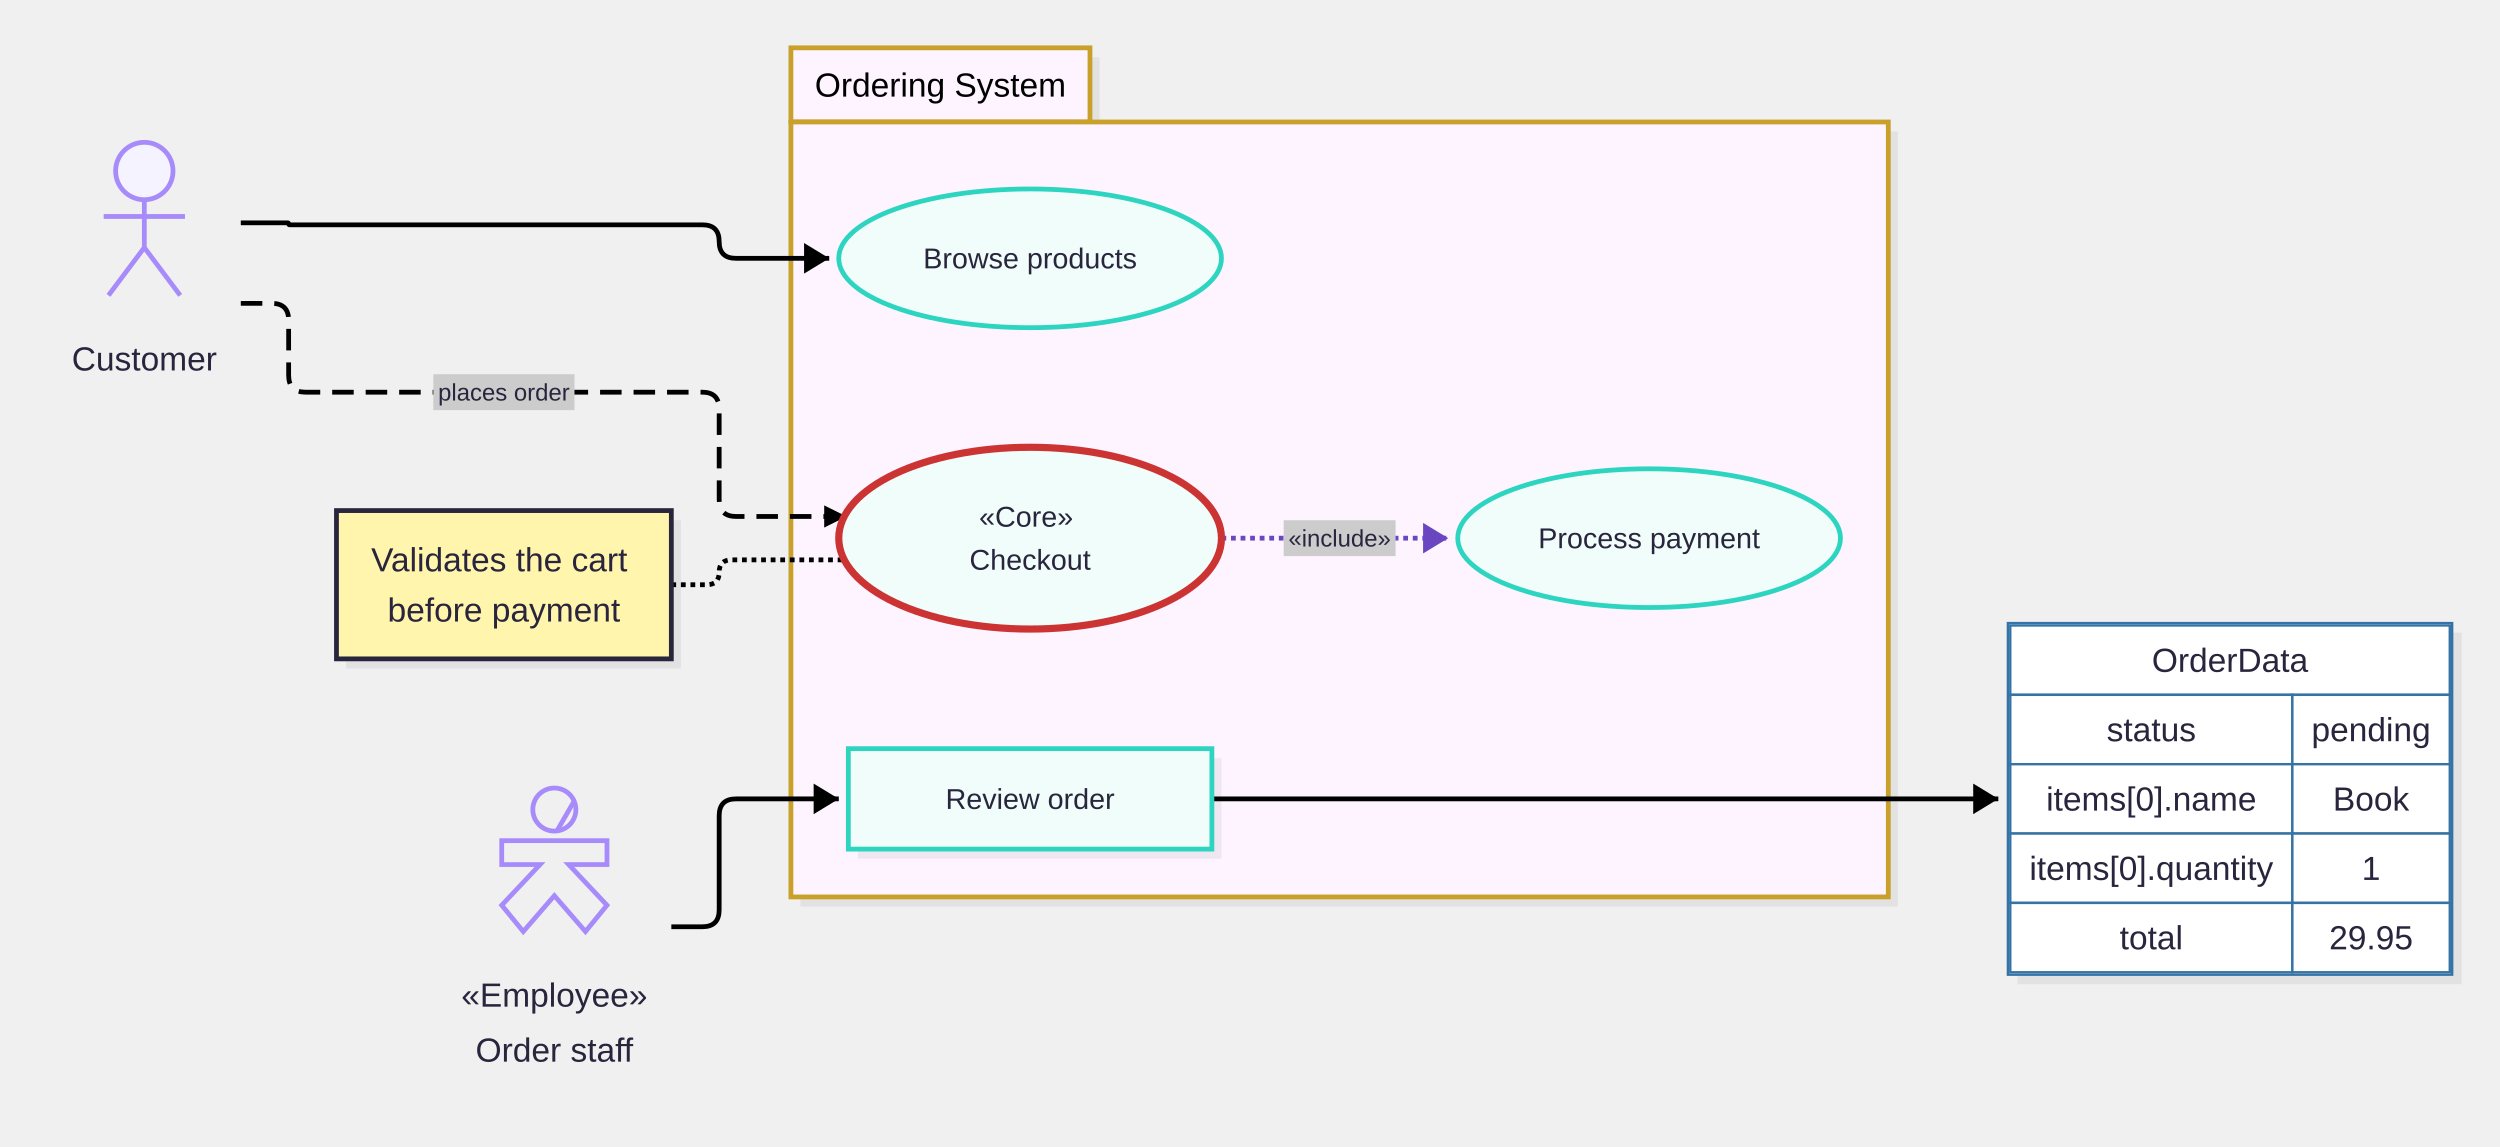
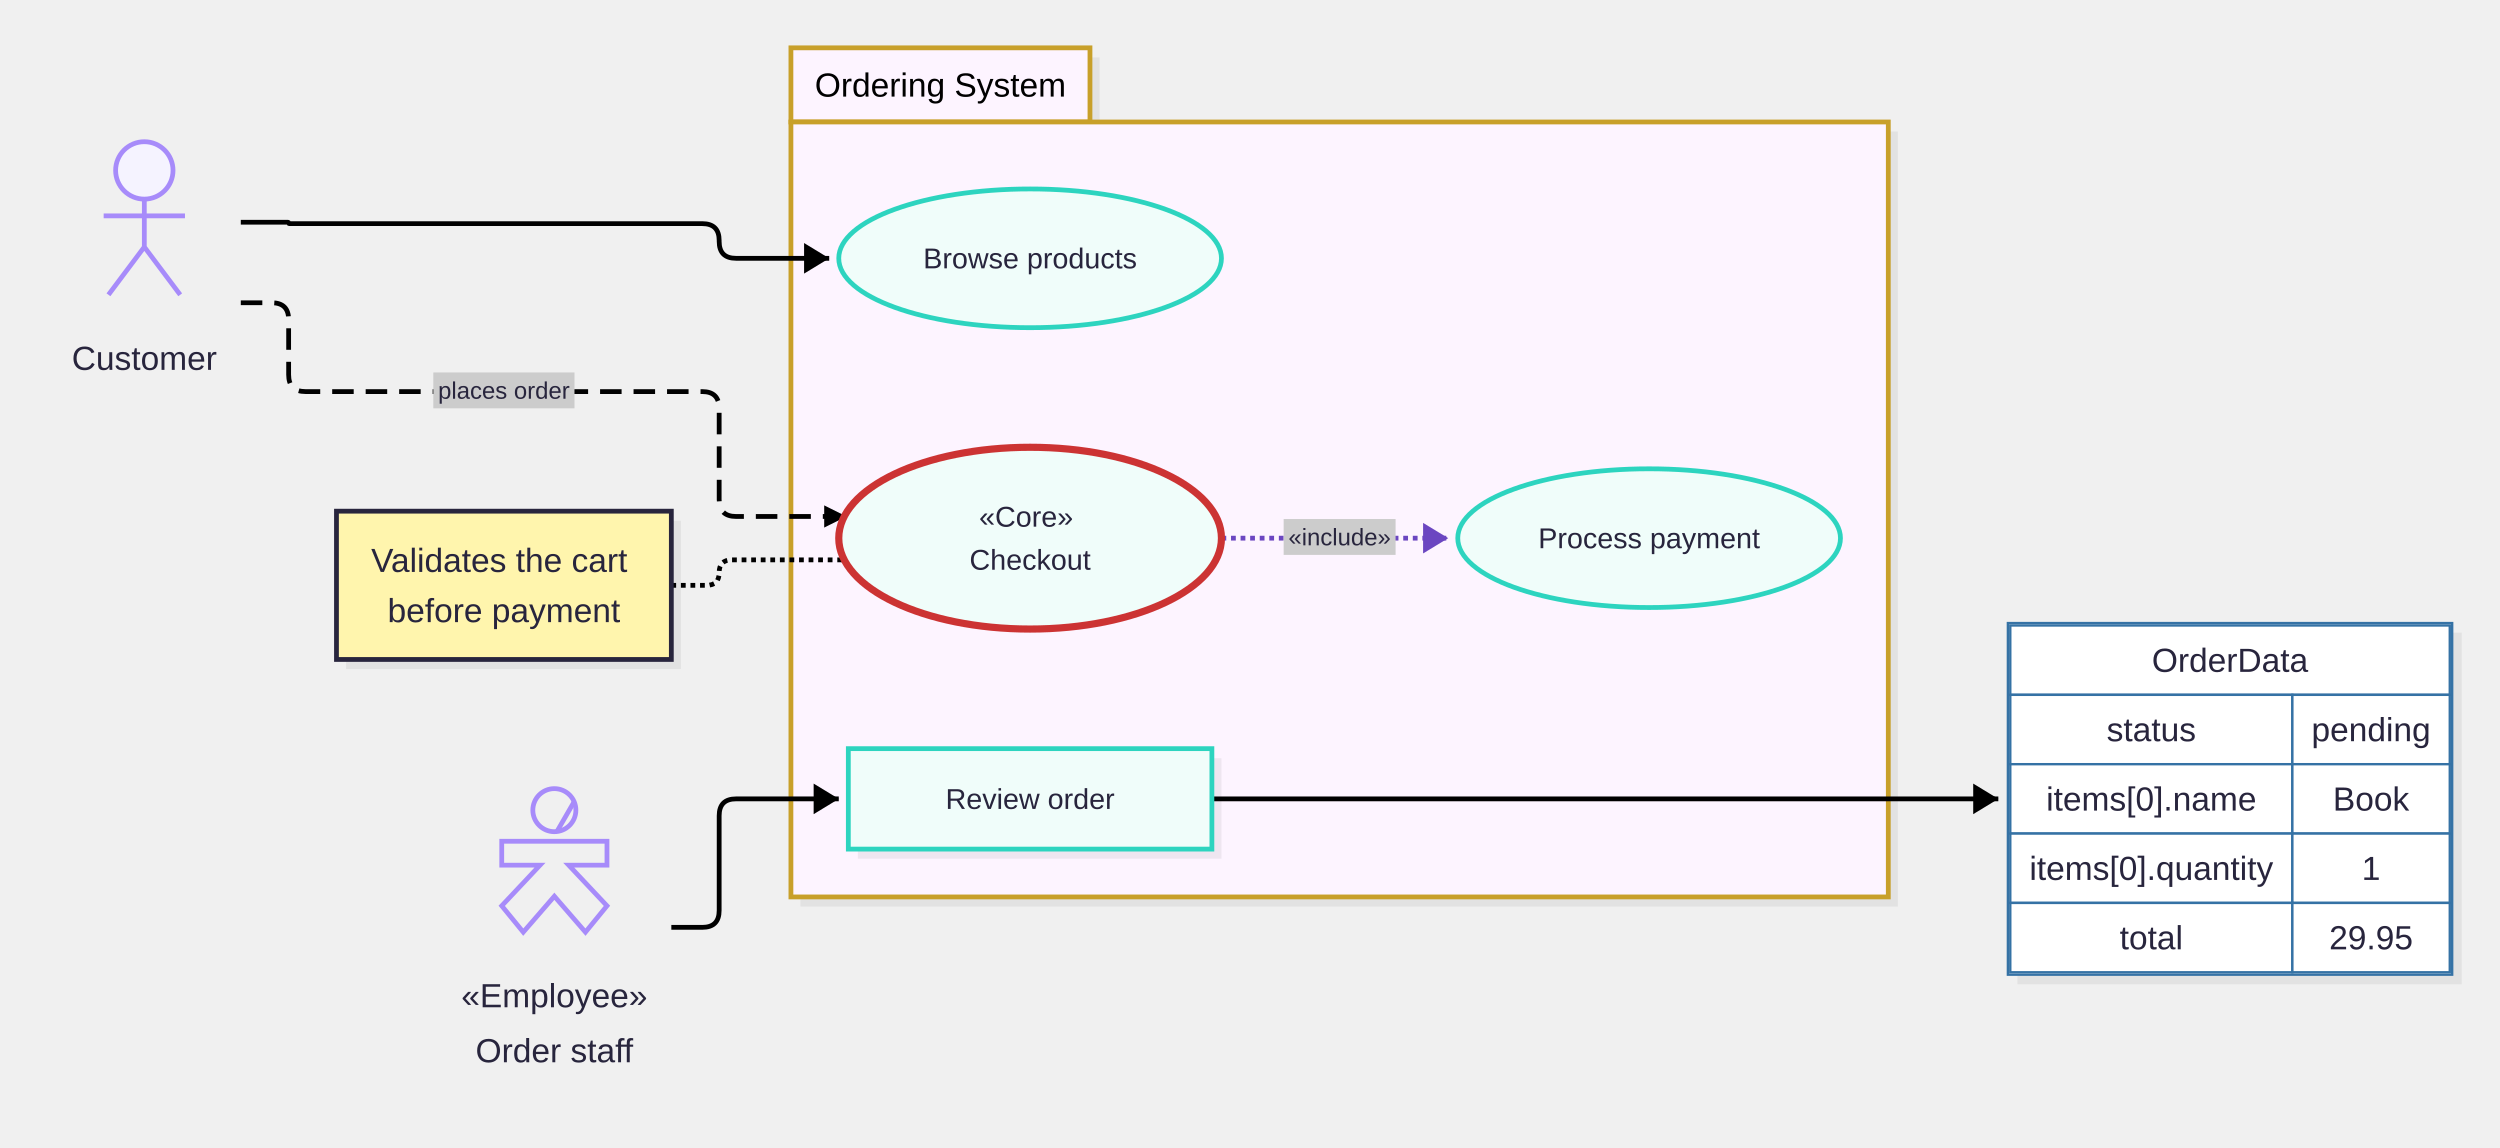
- <svg xmlns="http://www.w3.org/2000/svg" id="my-svg" width="100%" class="usecase" style="max-width: 1045.222px; background-color: white;" viewBox="-20 -20 1045.222 479.467" role="graphics-document document" aria-roledescription="usecase" aria-labelledby="chart-title-my-svg" aria-describedby="chart-desc-my-svg">
+ <svg xmlns="http://www.w3.org/2000/svg" id="my-svg" width="100%" class="usecase" style="max-width: 1045.222px; background-color: white;" viewBox="-20 -20 1045.222 479.717" role="graphics-document document" aria-roledescription="usecase" aria-labelledby="chart-title-my-svg" aria-describedby="chart-desc-my-svg">
  <style>#my-svg{font-family:"Recursive Variable", arial, sans-serif;font-size:16px;}#my-svg text{font-family:"Recursive Variable", arial, sans-serif;}</style>
  <g>
    <g class="clusters">
      <g id="usecase-ordering" class="cluster usecase-system-boundary system-boundary system-boundary-package">
        <rect class="drop-shadow" x="314.676" y="4" width="125.028" height="31" fill="#000000" stroke="none" opacity="0.06" />
        <rect class="boundary-tab system-boundary-package-tab" x="310.676" y="0" width="125.028" height="31" fill="#FDF4FF" stroke="#c8a02a" stroke-width="2" />
        <rect class="drop-shadow" x="314.676" y="35" width="458.8" height="324" fill="#000000" stroke="none" opacity="0.06" />
        <rect class="boundary-body" x="310.676" y="31" width="458.8" height="324" fill="#FDF4FF" stroke="#c8a02a" stroke-width="2" />
        <text x="373.19" y="20.4" text-anchor="middle" font-size="14" fill="#000000">Ordering System</text>
      </g>
    </g>
    <g class="edgePaths">
      <g id="usecase-starts" class="edgePath">
-         <path class="relationship relationship-association" d="M80.676,106.833L93.605,106.833C98.319,106.833,100.676,109.19,100.676,113.904L100.676,136.896C100.676,141.61,103.033,143.967,107.747,143.967L273.605,143.967C278.319,143.967,280.676,146.324,280.676,151.038L280.676,188.862C280.676,193.576,283.033,195.933,287.747,195.933L328.986,195.933" fill="none" stroke="#000000" stroke-width="2" stroke-dasharray="9 5" />
+         <path class="relationship relationship-association" d="M80.676,106.583L93.605,106.583C98.319,106.583,100.676,108.94,100.676,113.654L100.676,136.646C100.676,141.36,103.033,143.717,107.747,143.717L273.605,143.717C278.319,143.717,280.676,146.074,280.676,150.788L280.676,188.862C280.676,193.576,283.033,195.933,287.747,195.933L328.986,195.933" fill="none" stroke="#000000" stroke-width="2" stroke-dasharray="9 5" />
        <path class="marker" d="M324.986,191.933L332.986,195.933L324.986,199.933Z" fill="#000000" stroke="#000000" stroke-width="0.8" />
      </g>
      <g id="usecase-edge-0" class="edgePath">
-         <path class="relationship relationship-association" d="M80.676,73.167L100.259,73.167C100.537,73.167,100.676,73.306,100.676,73.583L100.676,73.583C100.676,73.861,100.815,74,101.093,74L273.676,74C278.343,74,280.676,76.333,280.676,81L280.676,81C280.676,85.667,283.009,88,287.676,88L326.676,88" fill="none" stroke="#000000" stroke-width="2" />
+         <path class="relationship relationship-association" d="M80.676,72.917L100.384,72.917C100.579,72.917,100.676,73.014,100.676,73.208L100.676,73.208C100.676,73.403,100.773,73.5,100.968,73.5L273.605,73.5C278.319,73.5,280.676,75.857,280.676,80.571L280.676,80.929C280.676,85.643,283.033,88,287.747,88L326.676,88" fill="none" stroke="#000000" stroke-width="2" />
        <path class="marker" d="M316.176,81.609L326.676,88L316.176,94.391Z" fill="#000000" stroke="#000000" stroke-width="0" />
      </g>
      <g id="usecase-pays" class="edgePath">
        <path class="relationship relationship-include" d="M490.676,205L585.476,205" fill="none" stroke="#6b46c1" stroke-width="2" stroke-dasharray="2" />
        <path class="marker" d="M574.976,198.609L585.476,205L574.976,211.391Z" fill="#6b46c1" stroke="#6b46c1" stroke-width="0" />
      </g>
      <g id="usecase-edge-1" class="edgePath">
-         <path class="relationship relationship-association" d="M260.676,367.467L273.605,367.467C278.319,367.467,280.676,365.11,280.676,360.396L280.676,321.071C280.676,316.357,283.033,314,287.747,314L330.676,314" fill="none" stroke="#000000" stroke-width="2" />
+         <path class="relationship relationship-association" d="M260.676,367.717L273.605,367.717C278.319,367.717,280.676,365.36,280.676,360.646L280.676,321.071C280.676,316.357,283.033,314,287.747,314L330.676,314" fill="none" stroke="#000000" stroke-width="2" />
        <path class="marker" d="M320.176,307.609L330.676,314L320.176,320.391Z" fill="#000000" stroke="#000000" stroke-width="0" />
      </g>
      <g id="usecase-edge-2" class="edgePath">
        <path class="relationship relationship-association" d="M486.676,314L815.476,314" fill="none" stroke="#000000" stroke-width="2" />
        <path class="marker" d="M804.976,307.609L815.476,314L804.976,320.391Z" fill="#000000" stroke="#000000" stroke-width="0" />
      </g>
      <g id="usecase-note-0-edge" class="edgePath">
-         <path class="relationship relationship-note" d="M260.676,224.467L275.476,224.467C278.943,224.467,280.676,222.733,280.676,219.267L280.676,219.267C280.676,215.8,282.409,214.067,285.876,214.067L332.986,214.067" fill="none" stroke="#000000" stroke-width="2" stroke-dasharray="2" />
+         <path class="relationship relationship-note" d="M260.676,224.717L275.351,224.717C278.901,224.717,280.676,222.942,280.676,219.392L280.676,219.392C280.676,215.842,282.451,214.067,286.001,214.067L332.986,214.067" fill="none" stroke="#000000" stroke-width="2" stroke-dasharray="2" />
      </g>
    </g>
    <g class="edgeLabels">
      <g class="edgeLabel">
-         <rect x="161.166" y="136.467" width="59.02" height="15" fill="#cccccc" stroke="none" />
-         <text x="190.676" y="147.467" text-anchor="middle" font-size="10" fill="#28253D">places order</text>
+         <rect x="161.166" y="135.717" width="59.02" height="15" fill="#cccccc" stroke="none" />
+         <text x="190.676" y="146.717" text-anchor="middle" font-size="10" fill="#28253D">places order</text>
      </g>
      <g class="edgeLabel">
-         <rect x="516.676" y="197.5" width="46.8" height="15" fill="#cccccc" stroke="none" />
-         <text x="540.076" y="208.5" text-anchor="middle" font-size="10" fill="#28253D">«include»</text>
+         <rect x="516.676" y="197" width="46.8" height="15" fill="#cccccc" stroke="none" />
+         <text x="540.076" y="208" text-anchor="middle" font-size="10" fill="#28253D">«include»</text>
      </g>
    </g>
    <g class="nodes">
      <g id="usecase-Customer" class="node default usecase-actor">
-         <path class="usecase-actor-stick" d="M40.338,63.5C46.965,63.5,52.338,58.127,52.338,51.5C52.338,44.873,46.965,39.5,40.338,39.5C33.711,39.5,28.338,44.873,28.338,51.5C28.338,58.127,33.711,63.5,40.338,63.5ZM40.338,63.5L40.338,83.5M23.338,70.5L57.338,70.5M40.338,83.5L25.338,103.5M40.338,83.5L55.338,103.5" fill="#F5F3FF" stroke="#A78BFA" stroke-width="2" />
-         <text x="40.338" y="134.9" text-anchor="middle" font-size="14" fill="#28253D">Customer</text>
+         <path class="usecase-actor-stick" d="M40.338,63.25C46.965,63.25,52.338,57.877,52.338,51.25C52.338,44.623,46.965,39.25,40.338,39.25C33.711,39.25,28.338,44.623,28.338,51.25C28.338,57.877,33.711,63.25,40.338,63.25ZM40.338,63.25L40.338,83.25M23.338,70.25L57.338,70.25M40.338,83.25L25.338,103.25M40.338,83.25L55.338,103.25" fill="#F5F3FF" stroke="#A78BFA" stroke-width="2" />
+         <text x="40.338" y="134.65" text-anchor="middle" font-size="14" fill="#28253D">Customer</text>
      </g>
      <g id="usecase-Staff" class="node default usecase-actor">
-         <circle class="usecase-actor-hollow-head" cx="211.77" cy="318.467" r="9" fill="none" stroke="#A78BFA" stroke-width="2" />
-         <path class="usecase-actor-hollow-body" d="M189.77,331.467L233.77,331.467L233.77,341.467L217.77,341.467L233.77,358.467L224.77,369.467L211.77,354.467L198.77,369.467L189.77,358.467L205.77,341.467L189.77,341.467Z" fill="none" stroke="#A78BFA" stroke-width="2" />
-         <path class="usecase-business-marker" d="M212.847,327.402L220.047,314.931" fill="none" stroke="#A78BFA" stroke-width="2" />
-         <text x="211.77" y="400.867" text-anchor="middle" font-size="14" fill="#28253D">«Employee»</text>
-         <text x="211.77" y="423.867" text-anchor="middle" font-size="14" fill="#28253D">Order staff</text>
+         <circle class="usecase-actor-hollow-head" cx="211.77" cy="318.717" r="9" fill="none" stroke="#A78BFA" stroke-width="2" />
+         <path class="usecase-actor-hollow-body" d="M189.77,331.717L233.77,331.717L233.77,341.717L217.77,341.717L233.77,358.717L224.77,369.717L211.77,354.717L198.77,369.717L189.77,358.717L205.77,341.717L189.77,341.717Z" fill="none" stroke="#A78BFA" stroke-width="2" />
+         <path class="usecase-business-marker" d="M212.847,327.652L220.047,315.181" fill="none" stroke="#A78BFA" stroke-width="2" />
+         <text x="211.77" y="401.117" text-anchor="middle" font-size="14" fill="#28253D">«Employee»</text>
+         <text x="211.77" y="424.117" text-anchor="middle" font-size="14" fill="#28253D">Order staff</text>
      </g>
      <g id="usecase-Browse" class="node default usecase-usecase">
        <path class="basic label-container" d="M490.676,88C490.676,104.016,454.859,117,410.676,117C366.493,117,330.676,104.016,330.676,88C330.676,71.984,366.493,59,410.676,59C454.859,59,490.676,71.984,490.676,88Z" fill="#F0FDFA" stroke="#2DD4BF" stroke-width="2" />
        <text x="410.676" y="92.2" text-anchor="middle" font-size="12" fill="#28253D">Browse products</text>
      </g>
      <g id="usecase-Checkout" class="node default usecase-usecase">
        <path class="basic label-container" d="M490.676,205C490.676,225.987,454.859,243,410.676,243C366.493,243,330.676,225.987,330.676,205C330.676,184.013,366.493,167,410.676,167C454.859,167,490.676,184.013,490.676,205Z" fill="#F0FDFA" stroke="#c33" stroke-width="3" />
        <text x="410.676" y="200.2" text-anchor="middle" font-size="12" fill="#28253D">
          <tspan x="410.676" y="200.2">«Core»</tspan>
          <tspan x="410.676" y="218.2">Checkout</tspan>
        </text>
      </g>
      <g id="usecase-Payment" class="node default usecase-usecase">
        <path class="basic label-container" d="M749.476,205C749.476,221.016,713.659,234,669.476,234C625.293,234,589.476,221.016,589.476,205C589.476,188.984,625.293,176,669.476,176C713.659,176,749.476,188.984,749.476,205Z" fill="#F0FDFA" stroke="#2DD4BF" stroke-width="2" />
        <text x="669.476" y="209.2" text-anchor="middle" font-size="12" fill="#28253D">Process payment</text>
      </g>
      <g id="usecase-Review" class="node default usecase-usecase">
        <rect class="drop-shadow" x="338.676" y="297" width="152" height="42" fill="#000000" stroke="none" opacity="0.06" />
        <rect class="basic label-container" x="334.676" y="293" width="152" height="42" fill="#F0FDFA" stroke="#2DD4BF" stroke-width="2" />
        <text x="410.676" y="318.2" text-anchor="middle" font-size="12" fill="#28253D">Review order</text>
      </g>
      <g id="usecase-note-0" class="node default usecase-note">
-         <rect class="drop-shadow" x="124.676" y="197.467" width="140" height="62" fill="#000000" stroke="none" opacity="0.06" />
-         <rect class="basic label-container" x="120.676" y="193.467" width="140" height="62" fill="#fff5ad" stroke="#28253D" stroke-width="2" />
-         <text x="190.676" y="218.867" text-anchor="middle" font-size="14" fill="#28253D">
-           <tspan x="190.676" y="218.867">Validates the cart</tspan>
-           <tspan x="190.676" y="239.867">before payment</tspan>
+         <rect class="drop-shadow" x="124.676" y="197.717" width="140" height="62" fill="#000000" stroke="none" opacity="0.06" />
+         <rect class="basic label-container" x="120.676" y="193.717" width="140" height="62" fill="#fff5ad" stroke="#28253D" stroke-width="2" />
+         <text x="190.676" y="219.117" text-anchor="middle" font-size="14" fill="#28253D">
+           <tspan x="190.676" y="219.117">Validates the cart</tspan>
+           <tspan x="190.676" y="240.117">before payment</tspan>
        </text>
      </g>
      <g id="usecase-OrderData" class="node default usecase-json">
        <rect class="drop-shadow" x="823.476" y="244.5" width="185.746" height="147" fill="#000000" stroke="none" opacity="0.06" />
        <rect class="label-container usecase-json-border" x="819.476" y="240.5" width="185.746" height="147" fill="#ffffff" stroke="#3572a5" stroke-width="1" />
        <rect class="usecase-json-cell" x="820.476" y="241.5" width="183.746" height="29" fill="#ffffff" stroke="#3572a5" stroke-width="1" />
        <text x="912.349" y="260.9" text-anchor="middle" font-size="14" fill="#28253D">OrderData</text>
        <rect class="usecase-json-cell" x="820.476" y="270.5" width="117.934" height="29" fill="#ffffff" stroke="#3572a5" stroke-width="1" />
        <rect class="usecase-json-cell" x="938.41" y="270.5" width="65.812" height="29" fill="#ffffff" stroke="#3572a5" stroke-width="1" />
        <text x="879.443" y="289.9" text-anchor="middle" font-size="14" fill="#28253D">status</text>
        <text x="971.316" y="289.9" text-anchor="middle" font-size="14" fill="#28253D">pending</text>
        <rect class="usecase-json-cell" x="820.476" y="299.5" width="117.934" height="29" fill="#ffffff" stroke="#3572a5" stroke-width="1" />
        <rect class="usecase-json-cell" x="938.41" y="299.5" width="65.812" height="29" fill="#ffffff" stroke="#3572a5" stroke-width="1" />
        <text x="879.443" y="318.9" text-anchor="middle" font-size="14" fill="#28253D">items[0].name</text>
        <text x="971.316" y="318.9" text-anchor="middle" font-size="14" fill="#28253D">Book</text>
        <rect class="usecase-json-cell" x="820.476" y="328.5" width="117.934" height="29" fill="#ffffff" stroke="#3572a5" stroke-width="1" />
        <rect class="usecase-json-cell" x="938.41" y="328.5" width="65.812" height="29" fill="#ffffff" stroke="#3572a5" stroke-width="1" />
        <text x="879.443" y="347.9" text-anchor="middle" font-size="14" fill="#28253D">items[0].quantity</text>
        <text x="971.316" y="347.9" text-anchor="middle" font-size="14" fill="#28253D">1</text>
        <rect class="usecase-json-cell" x="820.476" y="357.5" width="117.934" height="29" fill="#ffffff" stroke="#3572a5" stroke-width="1" />
        <rect class="usecase-json-cell" x="938.41" y="357.5" width="65.812" height="29" fill="#ffffff" stroke="#3572a5" stroke-width="1" />
        <text x="879.443" y="376.9" text-anchor="middle" font-size="14" fill="#28253D">total</text>
        <text x="971.316" y="376.9" text-anchor="middle" font-size="14" fill="#28253D">29.95</text>
      </g>
    </g>
  </g>
</svg>
